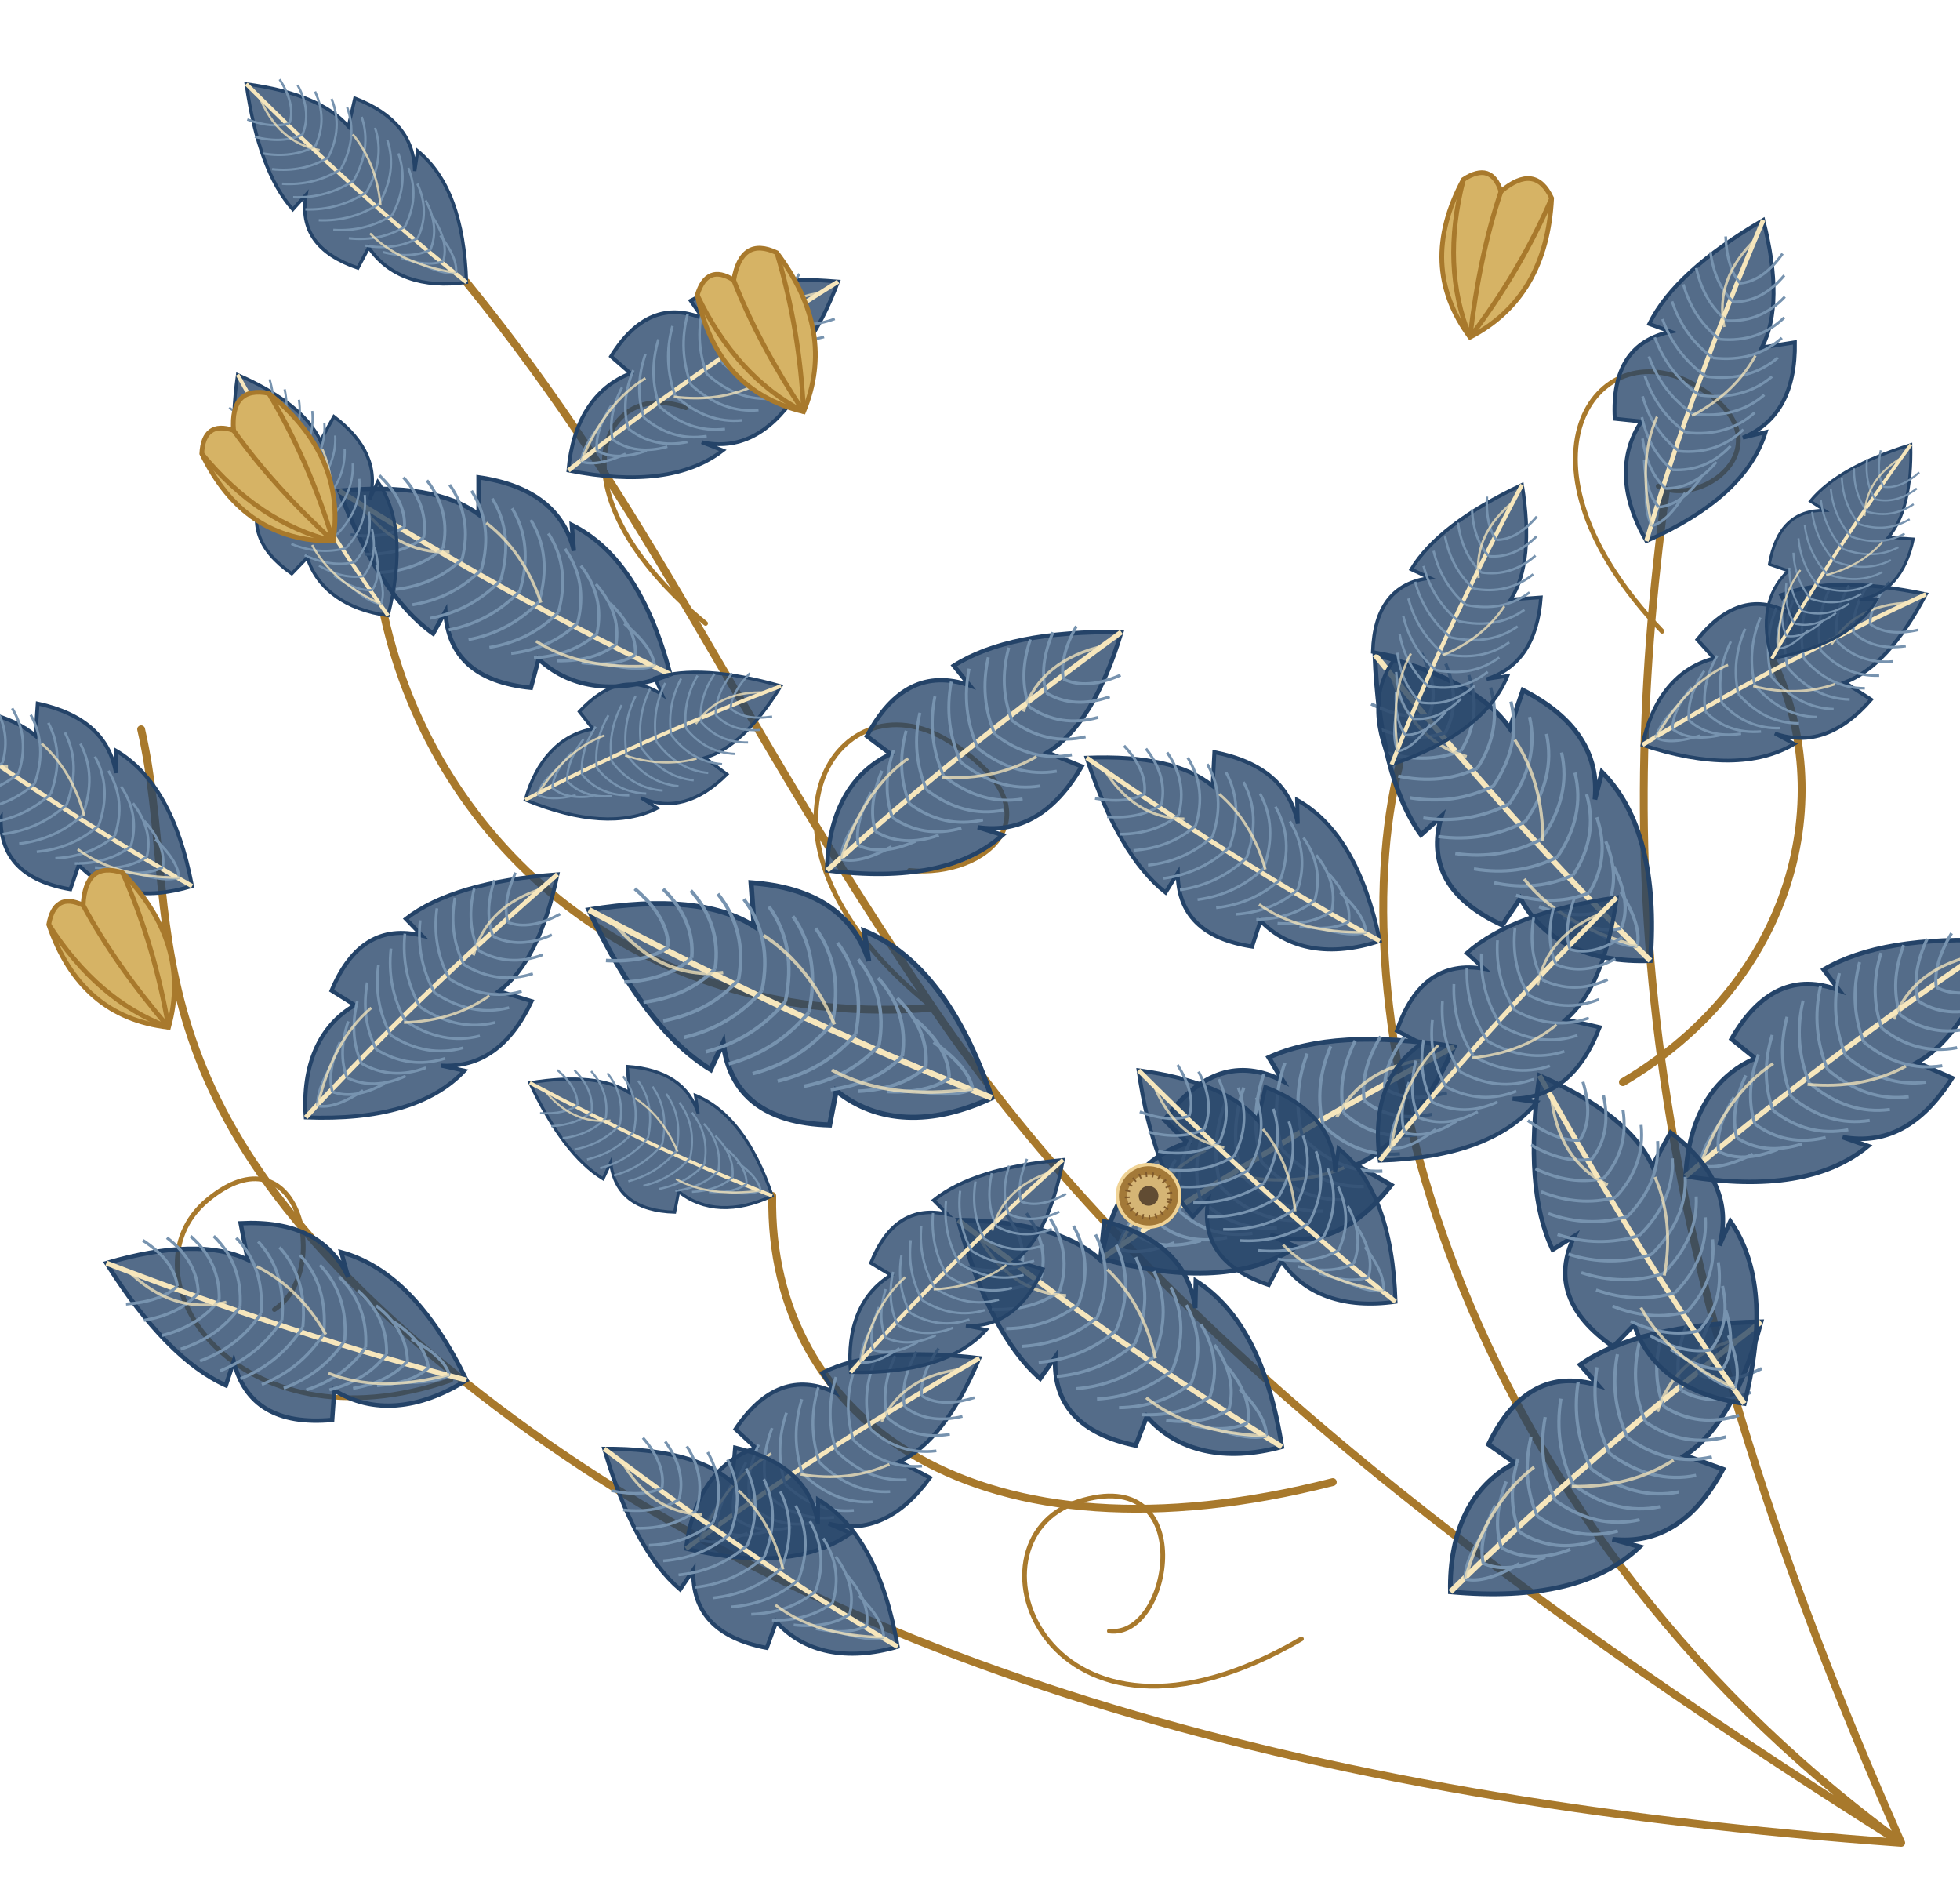
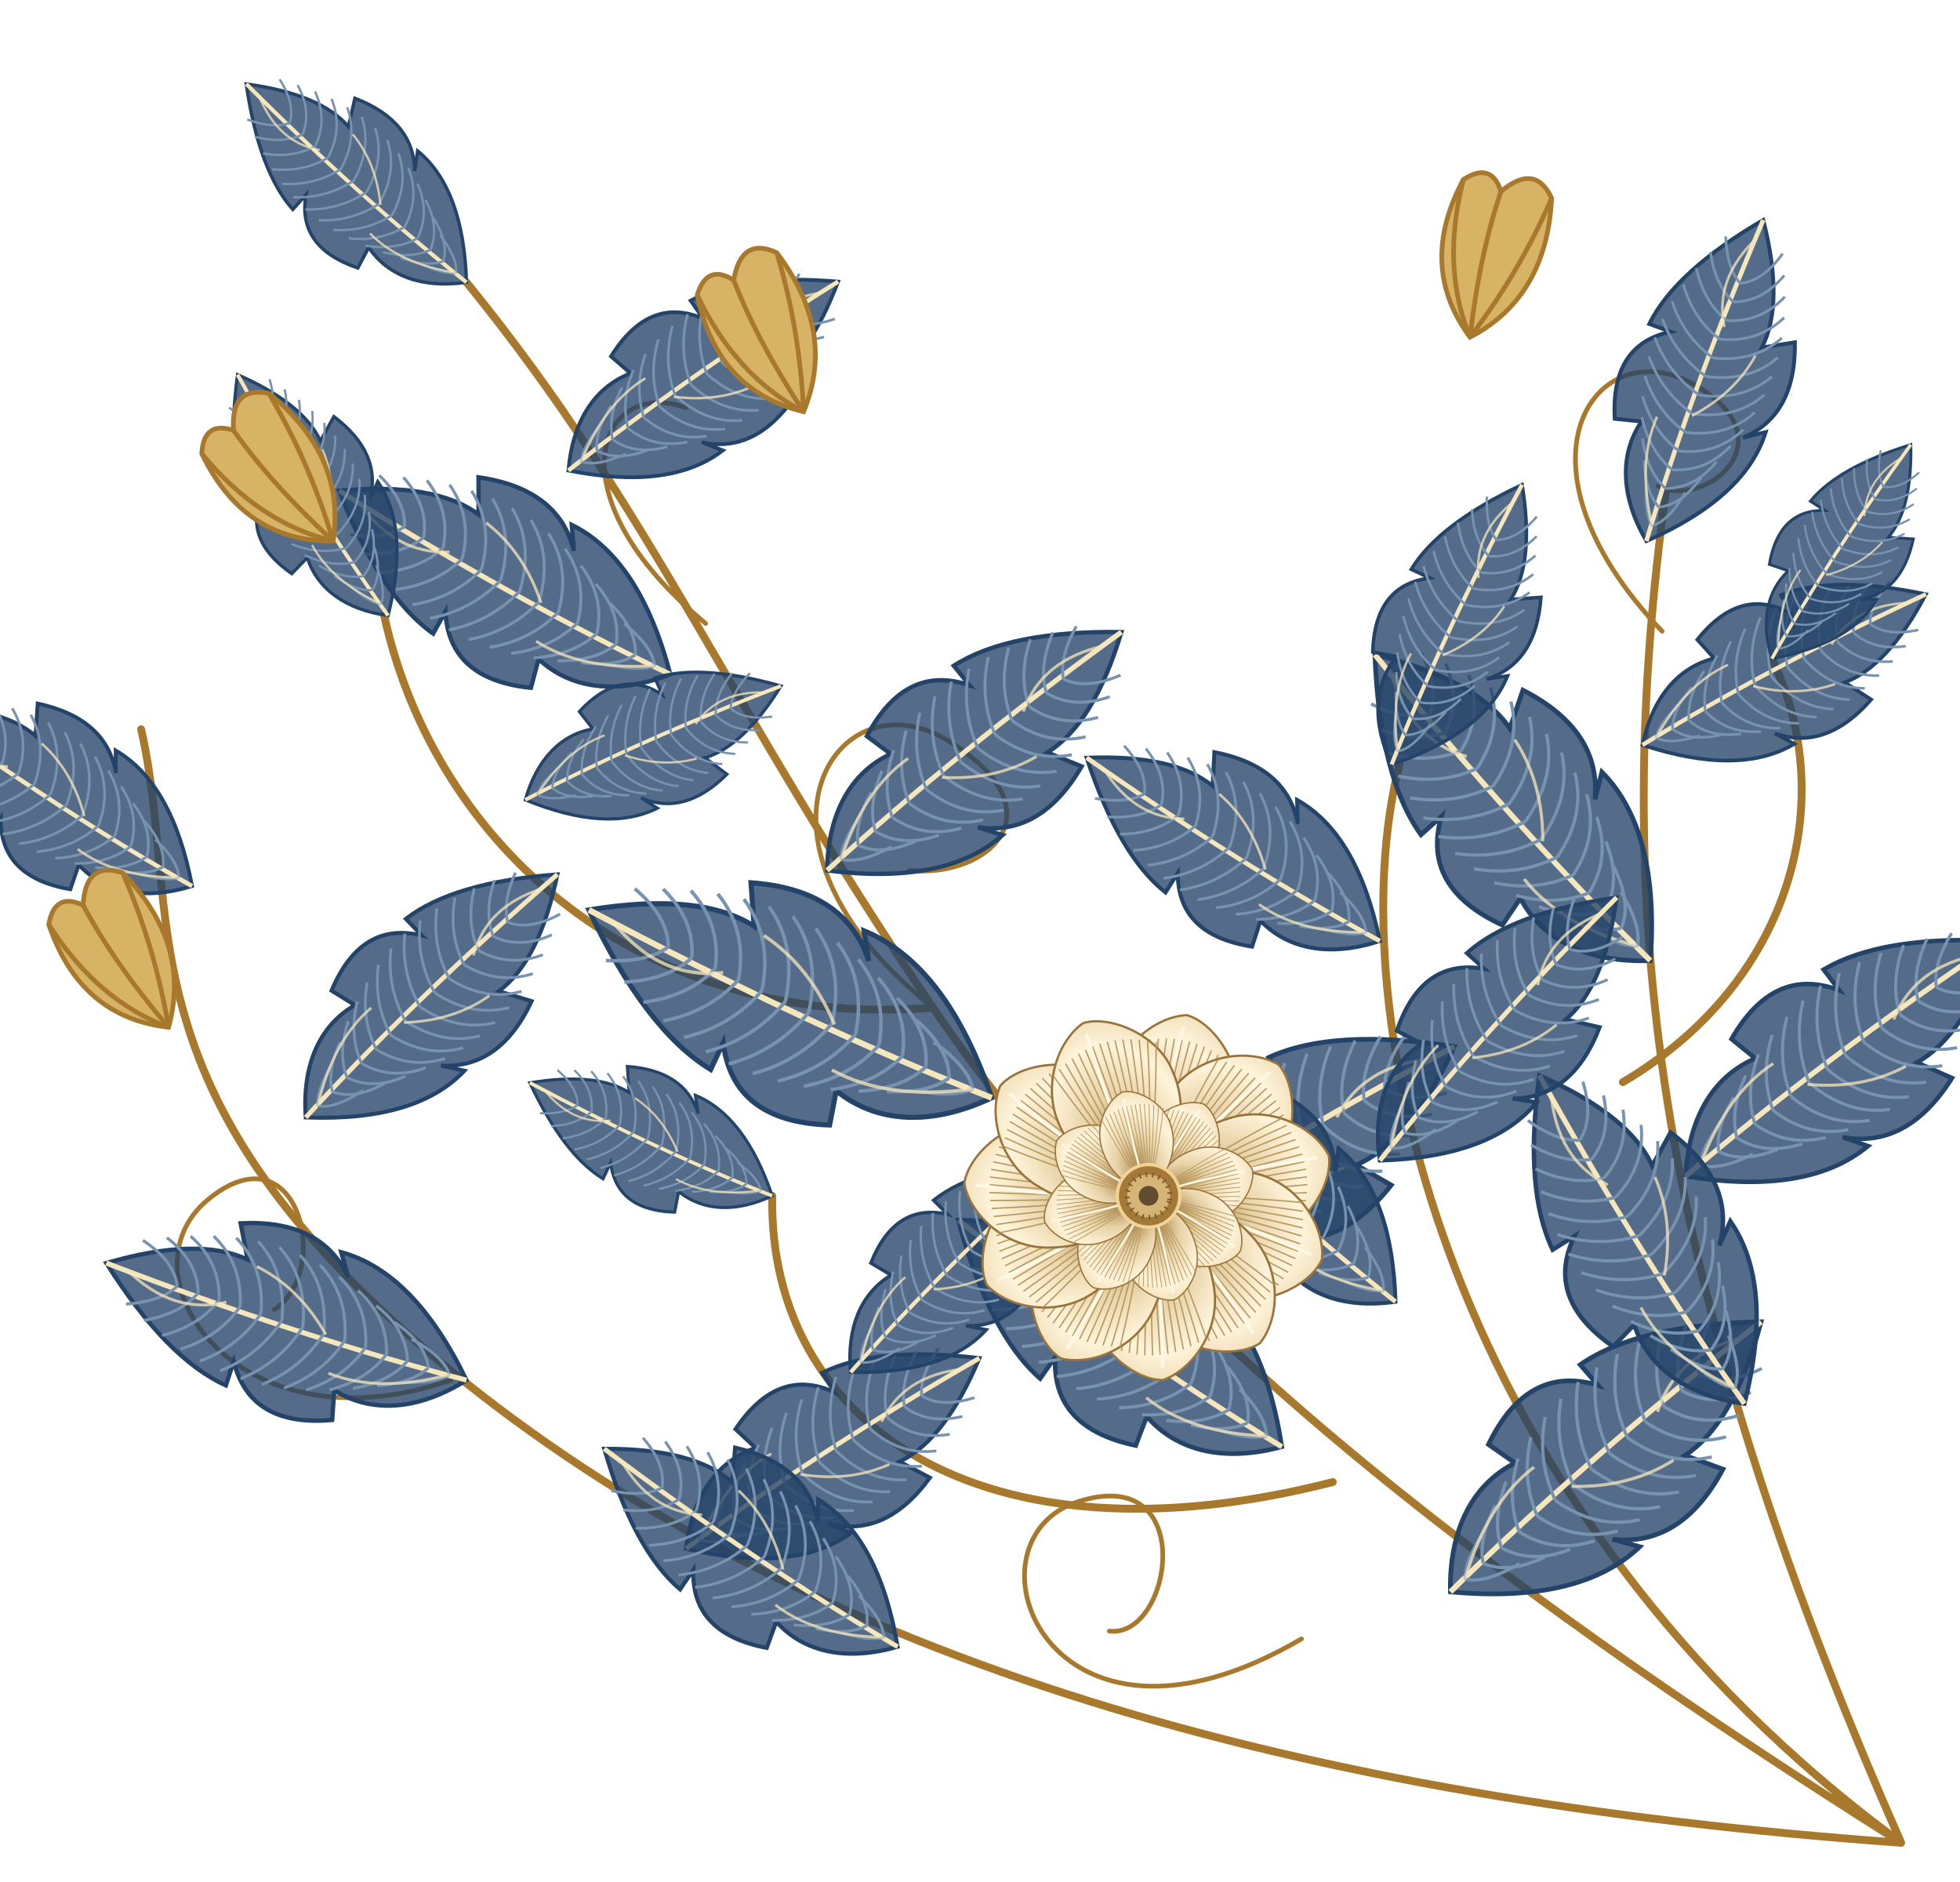
<svg xmlns="http://www.w3.org/2000/svg" viewBox="0 0 500 480" fill="none">
  <defs>
-     <radialGradient id="petal" cx=".44" cy=".7" r=".8">
+     <radialGradient id="petal-shading" cx=".44" cy=".7" r=".8">
      <stop stop-color="#b49055" />
      <stop offset=".35" stop-color="#e8d3a8" />
      <stop offset=".7" stop-color="#fff4da" />
      <stop offset="1" stop-color="#e8d3a8" />
    </radialGradient>
    <g id="leaf-navy">
      <path d="M0 0C-12-10-17-22-14-34L-22-32Q-31-53-15-63L-22-63Q-20-81 0-105Q15-83 13-68L22-73Q30-52 17-40L23-44Q24-23 0 0Z" fill="#244368" fill-opacity=".78" stroke="#244368" stroke-width="1.2" />
      <path d="M0 0Q-3-48 0-105" stroke="#f6e6bc" stroke-width="1.4" />
      <g stroke="#7793af" stroke-width=".83" fill="none">
        <path d="M0 -5Q-3.673 -8 -6.121 -17M0 -5Q4.285 -8 6.121 -18" />
        <path d="M0 -11.1Q-5.474 -14.1 -9.123 -23.1M0 -11.1Q6.386 -14.1 9.123 -24.1" />
        <path d="M0 -17.2Q-7.133 -20.2 -11.889 -29.2M0 -17.2Q8.322 -20.2 11.889 -30.2" />
        <path d="M0 -23.3Q-8.588 -26.3 -14.314 -35.3M0 -23.3Q10.02 -26.3 14.314 -36.3" />
        <path d="M0 -29.4Q-9.782 -32.4 -16.304 -41.4M0 -29.4Q11.412 -32.4 16.304 -42.4" />
        <path d="M0 -35.5Q-10.669 -38.5 -17.782 -47.5M0 -35.5Q12.447 -38.5 17.782 -48.5" />
        <path d="M0 -41.6Q-11.216 -44.6 -18.693 -53.6M0 -41.6Q13.085 -44.6 18.693 -54.6" />
        <path d="M0 -47.7Q-11.4 -50.7 -19 -59.7M0 -47.7Q13.3 -50.7 19 -60.7" />
        <path d="M0 -53.8Q-11.216 -56.8 -18.693 -65.8M0 -53.8Q13.085 -56.8 18.693 -66.8" />
        <path d="M0 -59.9Q-10.669 -62.9 -17.782 -71.9M0 -59.9Q12.447 -62.9 17.782 -72.9" />
        <path d="M0 -66Q-9.782 -69 -16.304 -78M0 -66Q11.412 -69 16.304 -79" />
        <path d="M0 -72.1Q-8.588 -75.1 -14.314 -84.1M0 -72.1Q10.02 -75.1 14.314 -85.1" />
        <path d="M0 -78.2Q-7.133 -81.2 -11.889 -90.2M0 -78.2Q8.322 -81.2 11.889 -91.2" />
        <path d="M0 -84.3Q-5.474 -87.3 -9.123 -96.3M0 -84.3Q6.386 -87.3 9.123 -97.3" />
      </g>
      <path d="M0-5Q-11-22-10-37M0-41Q10-52 12-65M0-70Q-8-83 0-99" stroke="#f6e6bc" stroke-opacity=".75" stroke-width=".8" fill="none" />
    </g>
    <g id="leaf-gold">
      <path d="M0 0C-12-10-17-22-14-34L-22-32Q-31-53-15-63L-22-63Q-20-81 0-105Q15-83 13-68L22-73Q30-52 17-40L23-44Q24-23 0 0Z" fill="#a8792c" fill-opacity=".78" stroke="#a8792c" stroke-width="1.2" />
      <path d="M0 0Q-3-48 0-105" stroke="#f6e6bc" stroke-width="1.4" />
      <g stroke="#e5c585" stroke-width=".83" fill="none">
        <path d="M0 -5Q-3.673 -8 -6.121 -17M0 -5Q4.285 -8 6.121 -18" />
        <path d="M0 -11.1Q-5.474 -14.1 -9.123 -23.1M0 -11.1Q6.386 -14.1 9.123 -24.1" />
        <path d="M0 -17.2Q-7.133 -20.2 -11.889 -29.2M0 -17.2Q8.322 -20.2 11.889 -30.2" />
        <path d="M0 -23.3Q-8.588 -26.3 -14.314 -35.3M0 -23.3Q10.02 -26.3 14.314 -36.3" />
        <path d="M0 -29.4Q-9.782 -32.4 -16.304 -41.4M0 -29.4Q11.412 -32.4 16.304 -42.4" />
        <path d="M0 -35.5Q-10.669 -38.5 -17.782 -47.5M0 -35.5Q12.447 -38.5 17.782 -48.5" />
        <path d="M0 -41.6Q-11.216 -44.6 -18.693 -53.6M0 -41.6Q13.085 -44.6 18.693 -54.6" />
        <path d="M0 -47.7Q-11.4 -50.7 -19 -59.7M0 -47.7Q13.3 -50.7 19 -60.7" />
        <path d="M0 -53.8Q-11.216 -56.8 -18.693 -65.8M0 -53.8Q13.085 -56.8 18.693 -66.8" />
        <path d="M0 -59.9Q-10.669 -62.9 -17.782 -71.9M0 -59.9Q12.447 -62.9 17.782 -72.9" />
        <path d="M0 -66Q-9.782 -69 -16.304 -78M0 -66Q11.412 -69 16.304 -79" />
        <path d="M0 -72.1Q-8.588 -75.1 -14.314 -84.1M0 -72.1Q10.02 -75.1 14.314 -85.1" />
        <path d="M0 -78.2Q-7.133 -81.2 -11.889 -90.2M0 -78.2Q8.322 -81.2 11.889 -91.2" />
        <path d="M0 -84.3Q-5.474 -87.3 -9.123 -96.3M0 -84.3Q6.386 -87.3 9.123 -97.3" />
      </g>
      <path d="M0-5Q-11-22-10-37M0-41Q10-52 12-65M0-70Q-8-83 0-99" stroke="#f6e6bc" stroke-opacity=".75" stroke-width=".8" fill="none" />
    </g>
    <g id="petal">
-       <path d="M0 0C-12-12-34-24-38-54C-43-81-25-106-6-112C11-112 36-91 37-67C40-39 21-15 0 0Z" fill="url(#petal)" stroke="#98733b" stroke-width="1.35" />
+       <path d="M0 0C-12-12-34-24-38-54C-43-81-25-106-6-112C11-112 36-91 37-67C40-39 21-15 0 0Z" fill="url(#petal-shading)" stroke="#98733b" stroke-width="1.35" />
      <g fill="none" stroke="#b3945c" stroke-width=".85" opacity=".92">
        <path d="M0-3 Q-17.16 -38 -33 -87.357" />
        <path d="M0-3 Q-14.716 -38 -28.3 -89.8" />
        <path d="M0-3 Q-12.272 -38 -23.6 -91.928" />
        <path d="M0-3 Q-9.828 -38 -18.9 -93.713" />
        <path d="M0-3 Q-7.384 -38 -14.2 -95.129" />
        <path d="M0-3 Q-4.94 -38 -9.5 -96.158" />
        <path d="M0-3 Q-2.496 -38 -4.8 -96.784" />
        <path d="M0-3 Q-0.052 -38 -0.1 -97" />
        <path d="M0-3 Q2.392 -38 4.6 -96.802" />
        <path d="M0-3 Q4.836 -38 9.3 -96.193" />
        <path d="M0-3 Q7.28 -38 14 -95.181" />
        <path d="M0-3 Q9.724 -38 18.7 -93.781" />
        <path d="M0-3 Q12.168 -38 23.4 -92.011" />
        <path d="M0-3 Q14.612 -38 28.1 -89.897" />
        <path d="M0-3 Q17.056 -38 32.8 -87.467" />
      </g>
      <path d="M-1-7Q-7-52-6-105" stroke="#fff8e4" stroke-width="2.1" fill="none" />
    </g>
    <g id="flower">
      <use href="#petal" transform="rotate(0)" />
      <use href="#petal" transform="rotate(32.72727)" />
      <use href="#petal" transform="rotate(65.45455)" />
      <use href="#petal" transform="rotate(98.18182)" />
      <use href="#petal" transform="rotate(130.9091)" />
      <use href="#petal" transform="rotate(163.6364)" />
      <use href="#petal" transform="rotate(196.3636)" />
      <use href="#petal" transform="rotate(229.0909)" />
      <use href="#petal" transform="rotate(261.8182)" />
      <use href="#petal" transform="rotate(294.5455)" />
      <use href="#petal" transform="rotate(327.2727)" />
      <use href="#petal" transform="rotate(19) scale(.58)" />
      <use href="#petal" transform="rotate(64) scale(.58)" />
      <use href="#petal" transform="rotate(109) scale(.58)" />
      <use href="#petal" transform="rotate(154) scale(.58)" />
      <use href="#petal" transform="rotate(199) scale(.58)" />
      <use href="#petal" transform="rotate(244) scale(.58)" />
      <use href="#petal" transform="rotate(289) scale(.58)" />
      <use href="#petal" transform="rotate(334) scale(.58)" />
      <circle r="19" fill="#a37938" stroke="#f0d395" stroke-width="2" />
      <circle r="13" fill="#d5b575" stroke="#7e592c" stroke-dasharray="1 3" stroke-width="3" />
      <circle r="6" fill="#614c33" />
    </g>
  </defs>
  <g stroke="#a8792c" stroke-width="2" fill="none" stroke-linecap="round">
    <path d="M485 470C377 402 291 335 238 257S167 131 119 72 M485 470C420 323 411 228 425 125 M485 470C332 459 208 424 118 352S47 234 36 186 M485 470C369 385 341 258 357 195 M238 257C164 263 111 216 98 157 M340 378C250 401 196 363 197 305 M414 276C458 250 469 203 452 168" />
    <path d="M238 257C185 215 213 171 242 189S252 224 232 222 M332 418C267 456 244 393 275 383S299 418 283 416 M115 352C60 371 30 325 53 306S85 324 70 334 M424 161C383 118 407 84 432 98S435 130 423 124 M180 159C140 126 153 96 175 104" stroke-width="1.2" />
  </g>
  <use href="#leaf-navy" transform="translate(119 72) rotate(-48) scale(0.72)" />
  <use href="#leaf-navy" transform="translate(145 120) rotate(55) scale(0.8)" />
  <use href="#leaf-navy" transform="translate(171 172) rotate(-61) scale(0.92)" />
  <use href="#leaf-navy" transform="translate(211 222) rotate(51) scale(0.92)" />
  <use href="#leaf-navy" transform="translate(253 280) rotate(-65) scale(1.08)" />
  <use href="#leaf-navy" transform="translate(281 321) rotate(59) scale(1)" />
  <use href="#leaf-navy" transform="translate(327 369) rotate(-55) scale(0.96)" />
  <use href="#leaf-navy" transform="translate(370 406) rotate(49) scale(1)" />
  <use href="#leaf-navy" transform="translate(49 226) rotate(-57) scale(0.8)" />
  <use href="#leaf-navy" transform="translate(78 285) rotate(46) scale(0.85)" />
  <use href="#leaf-navy" transform="translate(119 352) rotate(-72) scale(0.92)" />
  <use href="#leaf-navy" transform="translate(175 395) rotate(57) scale(0.85)" />
  <use href="#leaf-navy" transform="translate(229 420) rotate(-56) scale(0.86)" />
  <use href="#leaf-navy" transform="translate(420 138) rotate(20) scale(0.83)" />
  <use href="#leaf-navy" transform="translate(419 190) rotate(62) scale(0.78)" />
  <use href="#leaf-navy" transform="translate(421 245) rotate(-42) scale(1)" />
  <use href="#leaf-navy" transform="translate(430 300) rotate(53) scale(0.95)" />
  <use href="#leaf-navy" transform="translate(445 358) rotate(-32) scale(0.94)" />
  <use href="#leaf-navy" transform="translate(355 195) rotate(25) scale(0.75)" />
  <use href="#leaf-navy" transform="translate(352 240) rotate(-58) scale(0.84)" />
  <use href="#leaf-navy" transform="translate(352 296) rotate(42) scale(0.86)" />
  <use href="#leaf-navy" transform="translate(356 332) rotate(-48) scale(0.84)" />
  <use href="#leaf-navy" transform="translate(99 157) rotate(-32) scale(0.69)" />
  <use href="#leaf-navy" transform="translate(134 204) rotate(66) scale(0.68)" />
  <use href="#leaf-navy" transform="translate(197 305) rotate(-65) scale(0.65)" />
  <use href="#leaf-navy" transform="translate(217 350) rotate(45) scale(0.73)" />
  <use href="#leaf-navy" transform="translate(452 168) rotate(33) scale(0.62)" />
  <g transform="translate(205 105) rotate(-28)" fill="#d6b365" stroke="#a8792c" stroke-width="1.2">
    <path d="M0 0Q-17-15-10-39Q-4-45 0-38Q7-47 13-39Q17-14 0 0Z" />
    <path d="M0 0Q-2-21 0-38M0 0Q-11-16-10-39M0 0Q9-19 13-39" fill="none" />
  </g>
  <g transform="translate(85 138) rotate(-42)" fill="#d6b365" stroke="#a8792c" stroke-width="1.2">
    <path d="M0 0Q-17-15-10-39Q-4-45 0-38Q7-47 13-39Q17-14 0 0Z" />
    <path d="M0 0Q-2-21 0-38M0 0Q-11-16-10-39M0 0Q9-19 13-39" fill="none" />
  </g>
  <g transform="translate(375 86) rotate(12)" fill="#d6b365" stroke="#a8792c" stroke-width="1.2">
    <path d="M0 0Q-17-15-10-39Q-4-45 0-38Q7-47 13-39Q17-14 0 0Z" />
    <path d="M0 0Q-2-21 0-38M0 0Q-11-16-10-39M0 0Q9-19 13-39" fill="none" />
  </g>
  <g transform="translate(43 262) rotate(-35)" fill="#d6b365" stroke="#a8792c" stroke-width="1.2">
    <path d="M0 0Q-17-15-10-39Q-4-45 0-38Q7-47 13-39Q17-14 0 0Z" />
    <path d="M0 0Q-2-21 0-38M0 0Q-11-16-10-39M0 0Q9-19 13-39" fill="none" />
  </g>
  <use href="#flower" transform="translate(293 305) scale(.42) rotate(15)" />
</svg>
